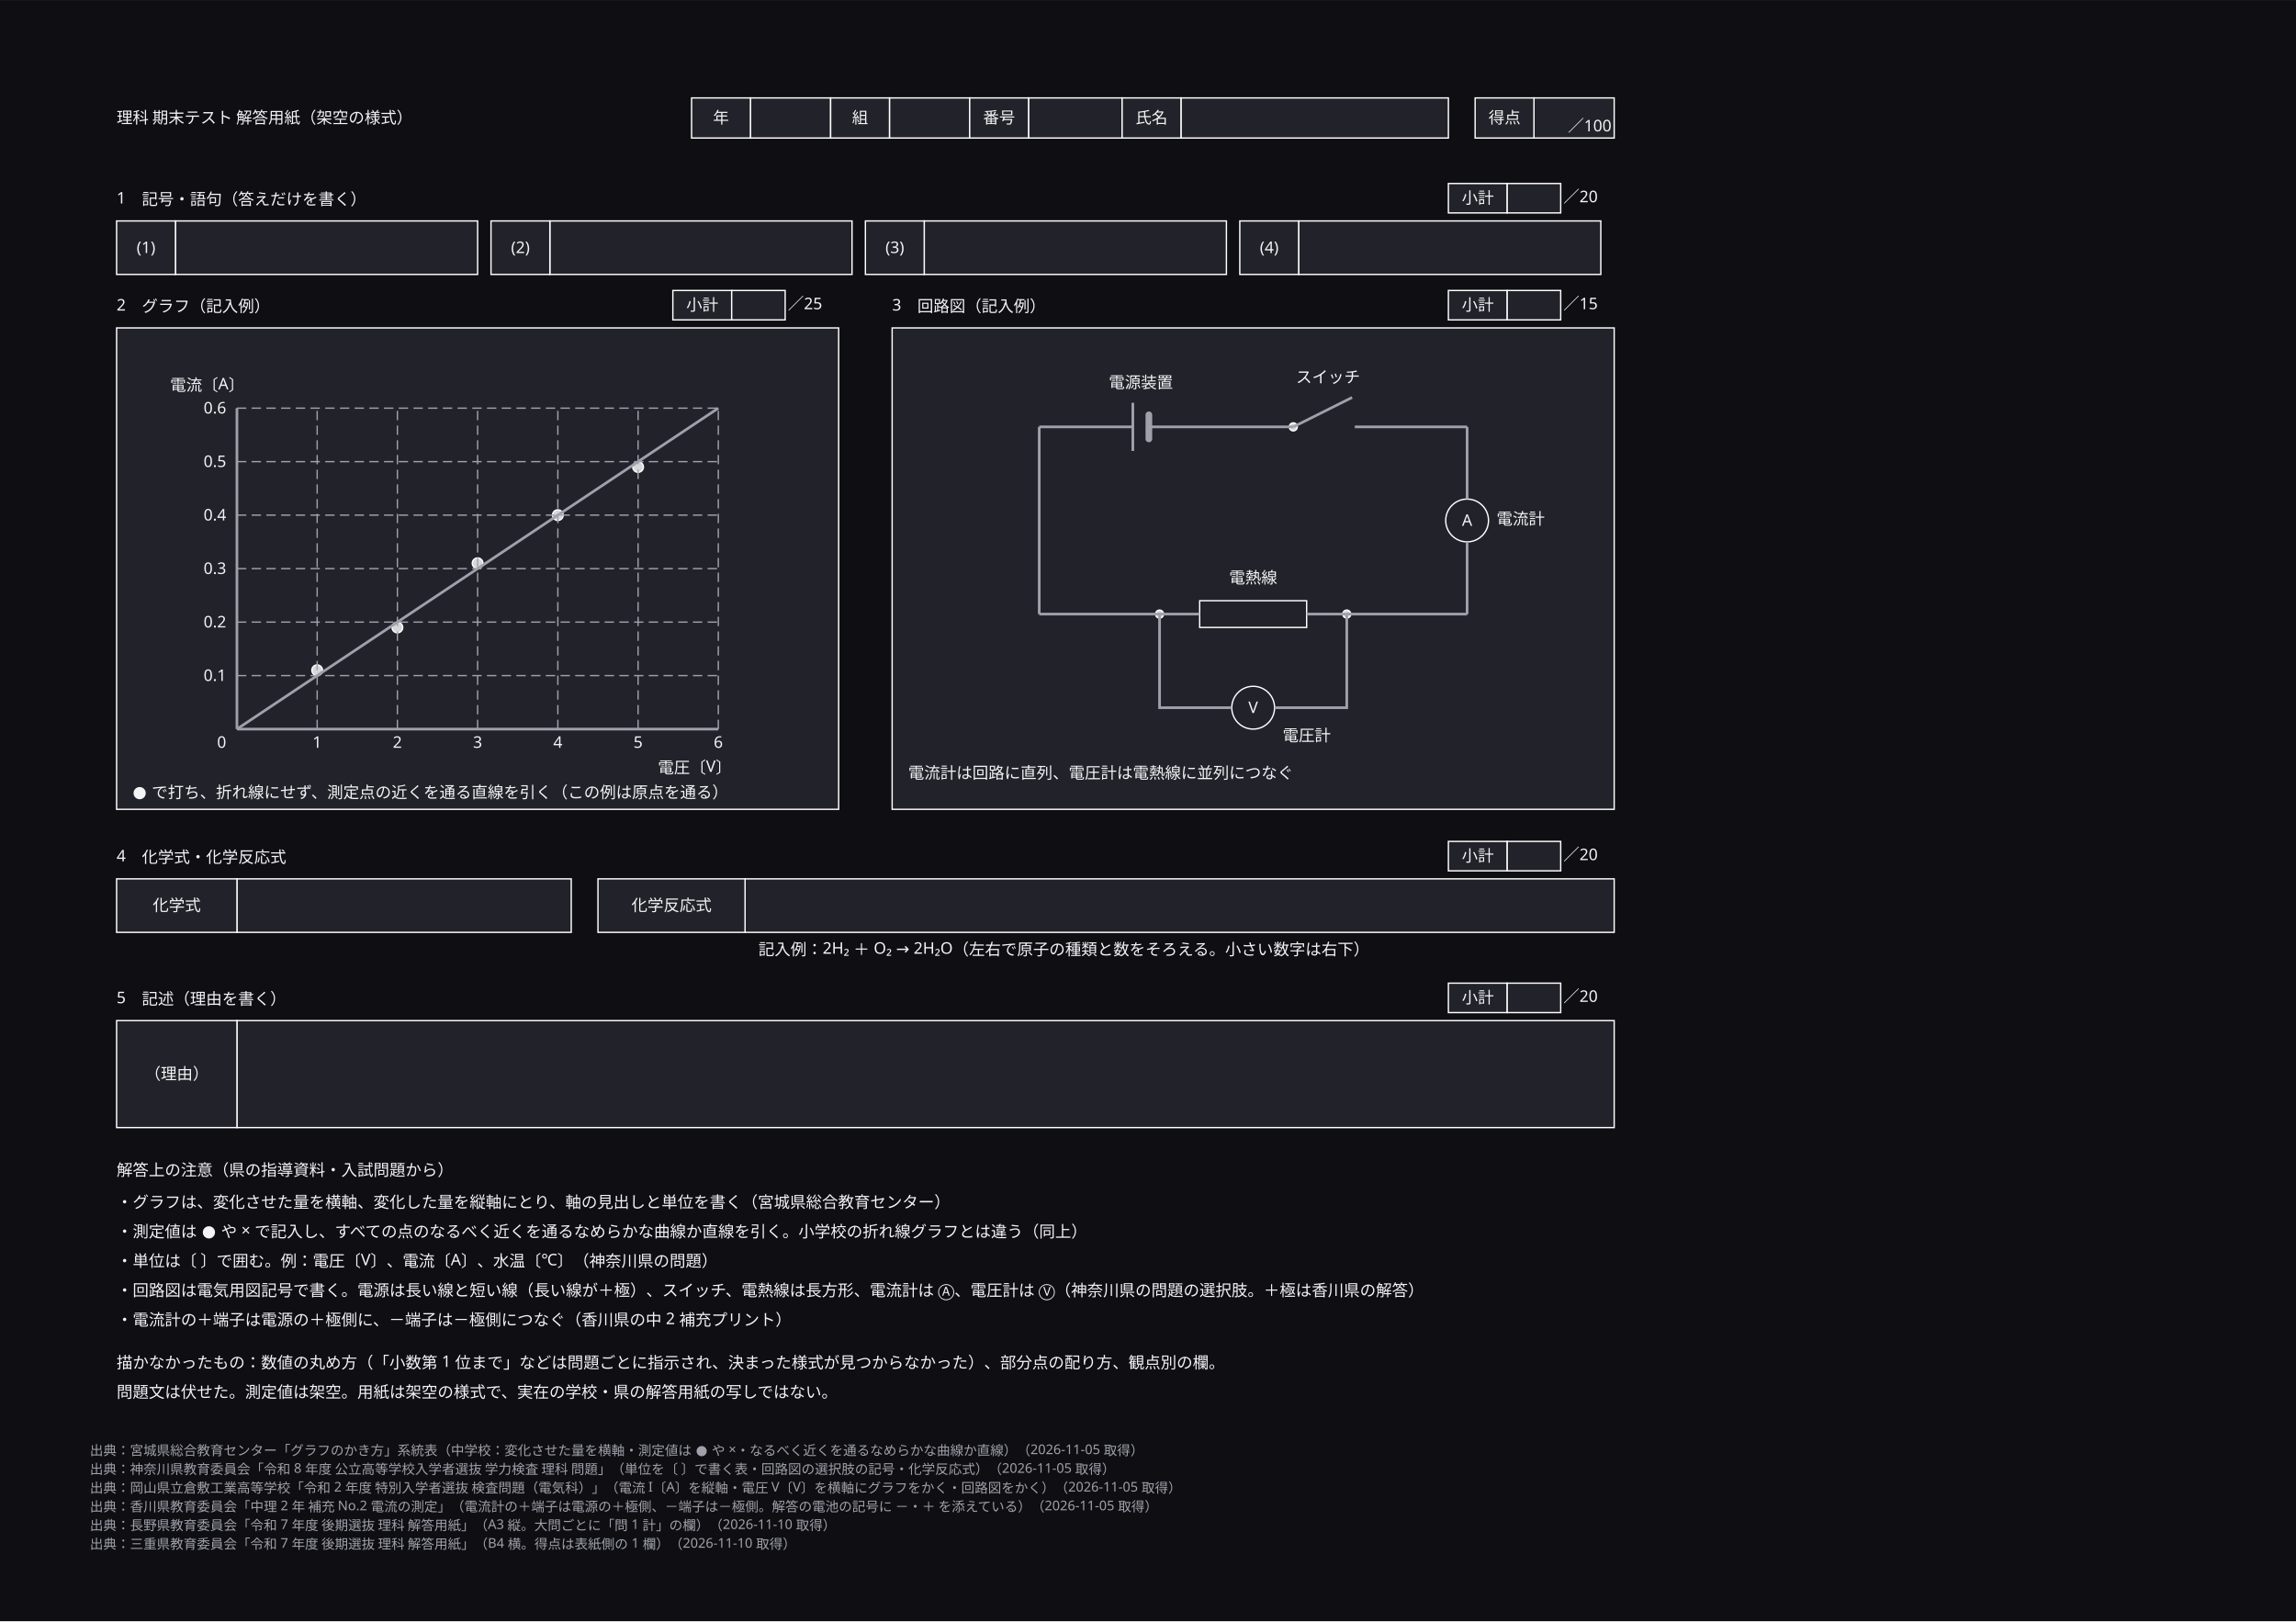
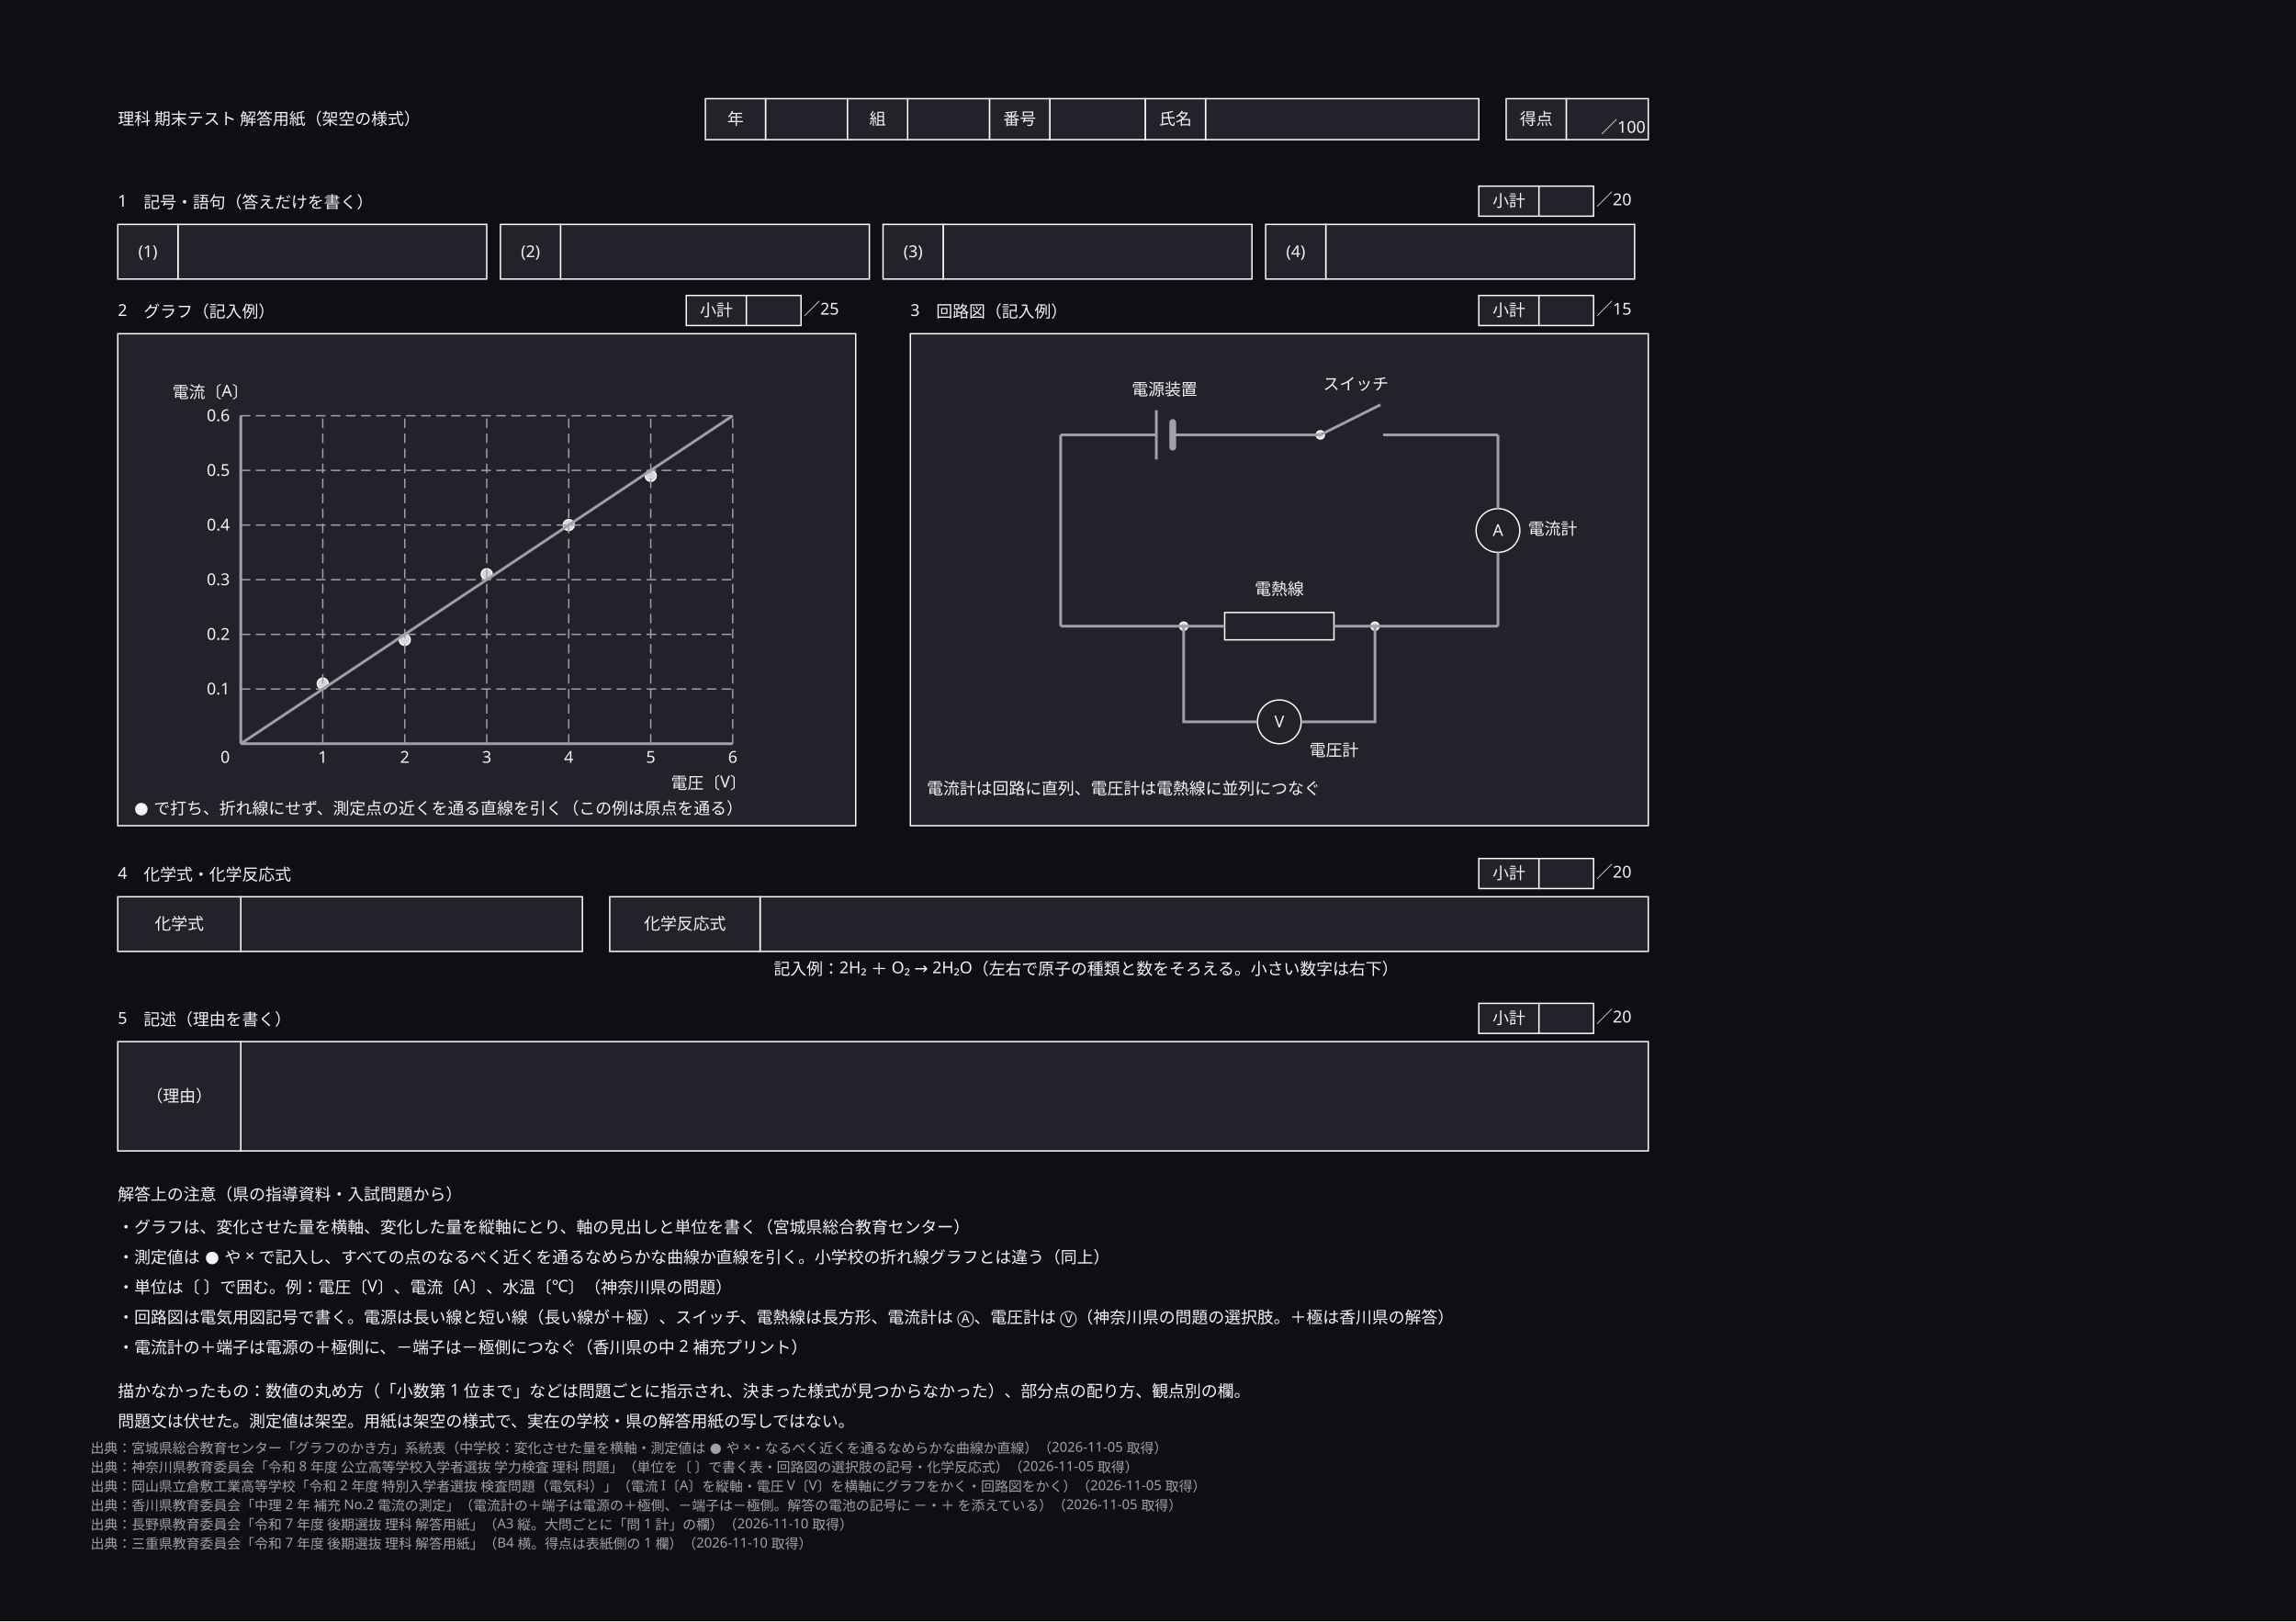
- <svg xmlns="http://www.w3.org/2000/svg" width="364mm" height="257mm" viewBox="-47.2 -47.2 1717.1 1212.3" data-paper-size="B4" data-paper-orient="landscape" role="img" aria-labelledby="zumen-title-7cf1868b">
+ <svg xmlns="http://www.w3.org/2000/svg" width="364mm" height="257mm" viewBox="-46.2 -46.2 1680.2 1186.3" data-paper-size="B4" data-paper-orient="landscape" role="img" aria-labelledby="zumen-title-7cf1868b">
  <defs>
    <marker id="arrow" viewBox="0 0 10 10" refX="9" refY="5" markerWidth="6" markerHeight="6" orient="auto">
      <path d="M 0 0 L 10 5 L 0 10 z" fill="#a0a0ab" />
    </marker>
  </defs>
-   <rect data-paper="1" x="-47.2" y="-47.2" width="1717.1" height="1212.3" fill="#0f0f13" />
+   <rect data-paper="1" x="-46.2" y="-46.2" width="1680.2" height="1186.3" fill="#0f0f13" />
  <g data-node="s2_box" data-pinned="false" data-shape="rect">
    <rect x="40" y="198" width="540" height="360" fill="#22222a" stroke="#ffffff" stroke-width="1" />
  </g>
  <g data-node="s3_box" data-pinned="false" data-shape="rect">
    <rect x="620" y="198" width="540" height="360" fill="#22222a" stroke="#ffffff" stroke-width="1" />
  </g>
  <g data-node="s5_v" data-pinned="false" data-shape="rect">
    <rect x="130" y="716" width="1030" height="80" fill="#22222a" stroke="#ffffff" stroke-width="1" />
  </g>
  <g data-node="s4_v2" data-pinned="false" data-shape="rect">
    <rect x="510" y="610" width="650" height="40" fill="#22222a" stroke="#ffffff" stroke-width="1" />
  </g>
  <g data-node="n0" data-pinned="false" data-shape="rect" />
  <g data-node="n1" data-pinned="false" data-shape="rect" />
  <g data-node="n2" data-pinned="false" data-shape="rect" />
  <g data-node="n3" data-pinned="false" data-shape="rect" />
  <g data-node="n4" data-pinned="false" data-shape="rect" />
  <g data-node="nodraw" data-pinned="false" data-shape="rect" />
  <g data-node="nodraw2" data-pinned="false" data-shape="rect" />
  <g data-node="nh" data-pinned="false" data-shape="rect" />
  <g data-node="s4_v1" data-pinned="false" data-shape="rect">
    <rect x="130" y="610" width="250" height="40" fill="#22222a" stroke="#ffffff" stroke-width="1" />
  </g>
  <g data-node="s1_a0" data-pinned="false" data-shape="rect">
    <rect x="84" y="118" width="226" height="40" fill="#22222a" stroke="#ffffff" stroke-width="1" />
  </g>
  <g data-node="s1_a1" data-pinned="false" data-shape="rect">
    <rect x="364" y="118" width="226" height="40" fill="#22222a" stroke="#ffffff" stroke-width="1" />
  </g>
  <g data-node="s1_a2" data-pinned="false" data-shape="rect">
    <rect x="644" y="118" width="226" height="40" fill="#22222a" stroke="#ffffff" stroke-width="1" />
  </g>
  <g data-node="s1_a3" data-pinned="false" data-shape="rect">
    <rect x="924" y="118" width="226" height="40" fill="#22222a" stroke="#ffffff" stroke-width="1" />
  </g>
  <g data-node="s4_ex" data-pinned="false" data-shape="rect" />
  <g data-node="title" data-pinned="false" data-shape="rect" />
  <g data-node="s2n1" data-pinned="false" data-shape="rect" />
  <g data-node="s3n1" data-pinned="false" data-shape="rect" />
  <g data-node="s1" data-pinned="false" data-shape="rect" />
  <g data-node="s4" data-pinned="false" data-shape="rect" />
  <g data-node="s5" data-pinned="false" data-shape="rect" />
  <g data-node="s5_k" data-pinned="false" data-shape="rect">
    <rect x="40" y="716" width="90" height="80" fill="#22222a" stroke="#ffffff" stroke-width="1" />
  </g>
  <g data-node="hv_氏名" data-pinned="false" data-shape="rect">
    <rect x="836" y="26" width="200" height="30" fill="#22222a" stroke="#ffffff" stroke-width="1" />
  </g>
  <g data-node="s2" data-pinned="false" data-shape="rect" />
  <g data-node="s3" data-pinned="false" data-shape="rect" />
  <g data-node="s4_k2" data-pinned="false" data-shape="rect">
    <rect x="400" y="610" width="110" height="40" fill="#22222a" stroke="#ffffff" stroke-width="1" />
  </g>
  <g data-node="s4_k1" data-pinned="false" data-shape="rect">
    <rect x="40" y="610" width="90" height="40" fill="#22222a" stroke="#ffffff" stroke-width="1" />
  </g>
  <g data-node="hv_番号" data-pinned="false" data-shape="rect">
    <rect x="722" y="26" width="70" height="30" fill="#22222a" stroke="#ffffff" stroke-width="1" />
  </g>
  <g data-node="hv_年" data-pinned="false" data-shape="rect">
    <rect x="514" y="26" width="60" height="30" fill="#22222a" stroke="#ffffff" stroke-width="1" />
  </g>
  <g data-node="hv_組" data-pinned="false" data-shape="rect">
    <rect x="618" y="26" width="60" height="30" fill="#22222a" stroke="#ffffff" stroke-width="1" />
  </g>
  <g data-node="score_v" data-pinned="false" data-shape="rect">
    <rect x="1100" y="26" width="60" height="30" fill="#22222a" stroke="#ffffff" stroke-width="1" />
  </g>
  <g data-node="s1_n0" data-pinned="false" data-shape="rect">
    <rect x="40" y="118" width="44" height="40" fill="#22222a" stroke="#ffffff" stroke-width="1" />
  </g>
  <g data-node="s1_n1" data-pinned="false" data-shape="rect">
    <rect x="320" y="118" width="44" height="40" fill="#22222a" stroke="#ffffff" stroke-width="1" />
  </g>
  <g data-node="s1_n2" data-pinned="false" data-shape="rect">
    <rect x="600" y="118" width="44" height="40" fill="#22222a" stroke="#ffffff" stroke-width="1" />
  </g>
  <g data-node="s1_n3" data-pinned="false" data-shape="rect">
    <rect x="880" y="118" width="44" height="40" fill="#22222a" stroke="#ffffff" stroke-width="1" />
  </g>
  <g data-node="heater" data-pinned="false" data-shape="rect">
    <rect x="850" y="402" width="80" height="20" fill="#22222a" stroke="#ffffff" stroke-width="1" />
  </g>
  <g data-node="hk_年" data-pinned="false" data-shape="rect">
    <rect x="470" y="26" width="44" height="30" fill="#22222a" stroke="#ffffff" stroke-width="1" />
  </g>
  <g data-node="hk_組" data-pinned="false" data-shape="rect">
    <rect x="574" y="26" width="44" height="30" fill="#22222a" stroke="#ffffff" stroke-width="1" />
  </g>
  <g data-node="hk_番号" data-pinned="false" data-shape="rect">
    <rect x="678" y="26" width="44" height="30" fill="#22222a" stroke="#ffffff" stroke-width="1" />
  </g>
  <g data-node="hk_氏名" data-pinned="false" data-shape="rect">
    <rect x="792" y="26" width="44" height="30" fill="#22222a" stroke="#ffffff" stroke-width="1" />
  </g>
  <g data-node="score_k" data-pinned="false" data-shape="rect">
    <rect x="1056" y="26" width="44" height="30" fill="#22222a" stroke="#ffffff" stroke-width="1" />
  </g>
  <g data-node="gxl" data-pinned="false" data-shape="rect" />
  <g data-node="gyl" data-pinned="false" data-shape="rect" />
  <g data-node="bat_l" data-pinned="false" data-shape="rect" />
  <g data-node="ammeter" data-pinned="false" data-shape="rect">
    <circle cx="1050" cy="342" r="16" fill="#22222a" stroke="#ffffff" stroke-width="1" />
  </g>
  <g data-node="voltmeter" data-pinned="false" data-shape="rect">
    <circle cx="890" cy="482" r="16" fill="#22222a" stroke="#ffffff" stroke-width="1" />
  </g>
  <g data-node="s1_sk" data-pinned="false" data-shape="rect">
    <rect x="1036" y="90" width="44" height="22" fill="#22222a" stroke="#ffffff" stroke-width="1" />
  </g>
  <g data-node="s2_sk" data-pinned="false" data-shape="rect">
    <rect x="456" y="170" width="44" height="22" fill="#22222a" stroke="#ffffff" stroke-width="1" />
  </g>
  <g data-node="s3_sk" data-pinned="false" data-shape="rect">
    <rect x="1036" y="170" width="44" height="22" fill="#22222a" stroke="#ffffff" stroke-width="1" />
  </g>
  <g data-node="s4_sk" data-pinned="false" data-shape="rect">
    <rect x="1036" y="582" width="44" height="22" fill="#22222a" stroke="#ffffff" stroke-width="1" />
  </g>
  <g data-node="s5_sk" data-pinned="false" data-shape="rect">
    <rect x="1036" y="688" width="44" height="22" fill="#22222a" stroke="#ffffff" stroke-width="1" />
  </g>
  <g data-node="sw_l" data-pinned="false" data-shape="rect" />
  <g data-node="s1_sv" data-pinned="false" data-shape="rect">
    <rect x="1080" y="90" width="40" height="22" fill="#22222a" stroke="#ffffff" stroke-width="1" />
  </g>
  <g data-node="s2_sv" data-pinned="false" data-shape="rect">
    <rect x="500" y="170" width="40" height="22" fill="#22222a" stroke="#ffffff" stroke-width="1" />
  </g>
  <g data-node="s3_sv" data-pinned="false" data-shape="rect">
    <rect x="1080" y="170" width="40" height="22" fill="#22222a" stroke="#ffffff" stroke-width="1" />
  </g>
  <g data-node="s4_sv" data-pinned="false" data-shape="rect">
    <rect x="1080" y="582" width="40" height="22" fill="#22222a" stroke="#ffffff" stroke-width="1" />
  </g>
  <g data-node="s5_sv" data-pinned="false" data-shape="rect">
    <rect x="1080" y="688" width="40" height="22" fill="#22222a" stroke="#ffffff" stroke-width="1" />
  </g>
  <g data-node="am_l" data-pinned="false" data-shape="rect" />
  <g data-node="heater_l" data-pinned="false" data-shape="rect" />
  <g data-node="vm_l" data-pinned="false" data-shape="rect" />
  <g data-node="scorenote" data-pinned="false" data-shape="rect" />
  <g data-node="s1_sp" data-pinned="false" data-shape="rect" />
  <g data-node="s2_sp" data-pinned="false" data-shape="rect" />
  <g data-node="s3_sp" data-pinned="false" data-shape="rect" />
  <g data-node="s4_sp" data-pinned="false" data-shape="rect" />
  <g data-node="s5_sp" data-pinned="false" data-shape="rect" />
  <g data-node="gyn1" data-pinned="false" data-shape="rect" />
  <g data-node="gyn2" data-pinned="false" data-shape="rect" />
  <g data-node="gyn3" data-pinned="false" data-shape="rect" />
  <g data-node="gyn4" data-pinned="false" data-shape="rect" />
  <g data-node="gyn5" data-pinned="false" data-shape="rect" />
  <g data-node="gyn6" data-pinned="false" data-shape="rect" />
  <g data-node="gxn1" data-pinned="false" data-shape="rect" />
  <g data-node="gxn2" data-pinned="false" data-shape="rect" />
  <g data-node="gxn3" data-pinned="false" data-shape="rect" />
  <g data-node="gxn4" data-pinned="false" data-shape="rect" />
  <g data-node="gxn5" data-pinned="false" data-shape="rect" />
  <g data-node="gxn6" data-pinned="false" data-shape="rect" />
  <g data-node="g0" data-pinned="false" data-shape="rect" />
  <g data-node="gp0" data-pinned="false" data-shape="rect">
    <circle cx="190" cy="454" r="4" fill="#22222a" stroke="#ffffff" stroke-width="1" />
    <circle cx="190" cy="454" r="4" fill="#ffffff" fill-opacity="0.82" />
  </g>
  <g data-node="gp1" data-pinned="false" data-shape="rect">
    <circle cx="250" cy="422" r="4" fill="#22222a" stroke="#ffffff" stroke-width="1" />
    <circle cx="250" cy="422" r="4" fill="#ffffff" fill-opacity="0.82" />
  </g>
  <g data-node="gp2" data-pinned="false" data-shape="rect">
    <circle cx="310" cy="374" r="4" fill="#22222a" stroke="#ffffff" stroke-width="1" />
    <circle cx="310" cy="374" r="4" fill="#ffffff" fill-opacity="0.82" />
  </g>
  <g data-node="gp3" data-pinned="false" data-shape="rect">
    <circle cx="370" cy="338" r="4" fill="#22222a" stroke="#ffffff" stroke-width="1" />
    <circle cx="370" cy="338" r="4" fill="#ffffff" fill-opacity="0.82" />
  </g>
  <g data-node="gp4" data-pinned="false" data-shape="rect">
    <circle cx="430" cy="302" r="4" fill="#22222a" stroke="#ffffff" stroke-width="1" />
    <circle cx="430" cy="302" r="4" fill="#ffffff" fill-opacity="0.82" />
  </g>
  <g data-node="sw_a" data-pinned="false" data-shape="rect">
    <circle cx="920" cy="272" r="3" fill="#22222a" stroke="#ffffff" stroke-width="1" />
    <circle cx="920" cy="272" r="3" fill="#ffffff" fill-opacity="0.82" />
  </g>
  <g data-node="jn_a" data-pinned="false" data-shape="rect">
    <circle cx="820" cy="412" r="3" fill="#22222a" stroke="#ffffff" stroke-width="1" />
    <circle cx="820" cy="412" r="3" fill="#ffffff" fill-opacity="0.82" />
  </g>
  <g data-node="jn_b" data-pinned="false" data-shape="rect">
    <circle cx="960" cy="412" r="3" fill="#22222a" stroke="#ffffff" stroke-width="1" />
    <circle cx="960" cy="412" r="3" fill="#ffffff" fill-opacity="0.82" />
  </g>
  <g data-edge="gv1" data-pinned="false">
    <path d="M 190 498 L 190 258" fill="none" stroke="#a0a0ab" stroke-width="1" stroke-dasharray="7 4" />
  </g>
  <g data-edge="gv2" data-pinned="false">
    <path d="M 250 498 L 250 258" fill="none" stroke="#a0a0ab" stroke-width="1" stroke-dasharray="7 4" />
  </g>
  <g data-edge="gv3" data-pinned="false">
    <path d="M 310 498 L 310 258" fill="none" stroke="#a0a0ab" stroke-width="1" stroke-dasharray="7 4" />
  </g>
  <g data-edge="gv4" data-pinned="false">
    <path d="M 370 498 L 370 258" fill="none" stroke="#a0a0ab" stroke-width="1" stroke-dasharray="7 4" />
  </g>
  <g data-edge="gv5" data-pinned="false">
    <path d="M 430 498 L 430 258" fill="none" stroke="#a0a0ab" stroke-width="1" stroke-dasharray="7 4" />
  </g>
  <g data-edge="gv6" data-pinned="false">
    <path d="M 490 498 L 490 258" fill="none" stroke="#a0a0ab" stroke-width="1" stroke-dasharray="7 4" />
  </g>
  <g data-edge="gh1" data-pinned="false">
    <path d="M 130 458 L 490 458" fill="none" stroke="#a0a0ab" stroke-width="1" stroke-dasharray="7 4" />
  </g>
  <g data-edge="gh2" data-pinned="false">
    <path d="M 130 418 L 490 418" fill="none" stroke="#a0a0ab" stroke-width="1" stroke-dasharray="7 4" />
  </g>
  <g data-edge="gh3" data-pinned="false">
    <path d="M 130 378 L 490 378" fill="none" stroke="#a0a0ab" stroke-width="1" stroke-dasharray="7 4" />
  </g>
  <g data-edge="gh4" data-pinned="false">
    <path d="M 130 338 L 490 338" fill="none" stroke="#a0a0ab" stroke-width="1" stroke-dasharray="7 4" />
  </g>
  <g data-edge="gh5" data-pinned="false">
    <path d="M 130 298 L 490 298" fill="none" stroke="#a0a0ab" stroke-width="1" stroke-dasharray="7 4" />
  </g>
  <g data-edge="gh6" data-pinned="false">
    <path d="M 130 258 L 490 258" fill="none" stroke="#a0a0ab" stroke-width="1" stroke-dasharray="7 4" />
  </g>
  <g data-edge="xaxis" data-pinned="false">
    <path d="M 130 498 L 490 498" fill="none" stroke="#a0a0ab" stroke-width="2" />
  </g>
  <g data-edge="yaxis" data-pinned="false">
    <path d="M 130 498 L 130 258" fill="none" stroke="#a0a0ab" stroke-width="2" />
  </g>
  <g data-edge="fit" data-pinned="false">
    <path d="M 130 498 L 490 258" fill="none" stroke="#a0a0ab" stroke-width="2" />
  </g>
  <g data-edge="bat_p" data-pinned="false">
    <path d="M 800 254 L 800 290" fill="none" stroke="#a0a0ab" stroke-width="2" />
  </g>
  <g data-edge="bat_n" data-pinned="false">
    <path d="M 812 263 L 812 281" fill="none" stroke="#a0a0ab" stroke-width="5" stroke-linejoin="round" stroke-linecap="round" />
  </g>
  <g data-edge="sw_lever" data-pinned="false">
    <path d="M 920 272 L 964 250" fill="none" stroke="#a0a0ab" stroke-width="2" />
  </g>
  <g data-edge="w_top1" data-pinned="false">
    <path d="M 730 272 L 800 272" fill="none" stroke="#a0a0ab" stroke-width="2" />
  </g>
  <g data-edge="w_top2" data-pinned="false">
    <path d="M 812 272 L 920 272" fill="none" stroke="#a0a0ab" stroke-width="2" />
  </g>
  <g data-edge="w_top3" data-pinned="false">
    <path d="M 966 272 L 1050 272" fill="none" stroke="#a0a0ab" stroke-width="2" />
  </g>
  <g data-edge="w_r1" data-pinned="false">
    <path d="M 1050 272 L 1050 326" fill="none" stroke="#a0a0ab" stroke-width="2" />
  </g>
  <g data-edge="w_r2" data-pinned="false">
    <path d="M 1050 358 L 1050 412" fill="none" stroke="#a0a0ab" stroke-width="2" />
  </g>
  <g data-edge="w_l" data-pinned="false">
    <path d="M 730 272 L 730 412" fill="none" stroke="#a0a0ab" stroke-width="2" />
  </g>
  <g data-edge="w_b1" data-pinned="false">
    <path d="M 730 412 L 850 412" fill="none" stroke="#a0a0ab" stroke-width="2" />
  </g>
  <g data-edge="w_b2" data-pinned="false">
    <path d="M 930 412 L 1050 412" fill="none" stroke="#a0a0ab" stroke-width="2" />
  </g>
  <g data-edge="w_v1" data-pinned="false">
    <path d="M 820 412 L 820 482 L 874 482" fill="none" stroke="#a0a0ab" stroke-width="2" />
  </g>
  <g data-edge="w_v2" data-pinned="false">
    <path d="M 906 482 L 960 482 L 960 412" fill="none" stroke="#a0a0ab" stroke-width="2" />
  </g>
  <g data-name="n0">
    <text x="40" y="856" text-anchor="start" font-family="sans-serif" font-size="12" fill="#f4f4f6">・グラフは、変化させた量を横軸、変化した量を縦軸にとり、軸の見出しと単位を書く（宮城県総合教育センター）</text>
  </g>
  <g data-name="n1">
    <text x="40" y="878" text-anchor="start" font-family="sans-serif" font-size="12" fill="#f4f4f6">・測定値は ● や × で記入し、すべての点のなるべく近くを通るなめらかな曲線か直線を引く。小学校の折れ線グラフとは違う（同上）</text>
  </g>
  <g data-name="n2">
    <text x="40" y="900" text-anchor="start" font-family="sans-serif" font-size="12" fill="#f4f4f6">・単位は〔 〕で囲む。例：電圧〔V〕、電流〔A〕、水温〔℃〕（神奈川県の問題）</text>
  </g>
  <g data-name="n3">
    <text x="40" y="922" text-anchor="start" font-family="sans-serif" font-size="12" fill="#f4f4f6">・回路図は電気用図記号で書く。電源は長い線と短い線（長い線が＋極）、スイッチ、電熱線は長方形、電流計は Ⓐ、電圧計は Ⓥ（神奈川県の問題の選択肢。＋極は香川県の解答）</text>
  </g>
  <g data-name="n4">
    <text x="40" y="944" text-anchor="start" font-family="sans-serif" font-size="12" fill="#f4f4f6">・電流計の＋端子は電源の＋極側に、－端子は－極側につなぐ（香川県の中 2 補充プリント）</text>
  </g>
  <g data-name="nodraw">
    <text x="40" y="976" text-anchor="start" font-family="sans-serif" font-size="12" fill="#f4f4f6">描かなかったもの：数値の丸め方（「小数第 1 位まで」などは問題ごとに指示され、決まった様式が見つからなかった）、部分点の配り方、観点別の欄。</text>
  </g>
  <g data-name="nodraw2">
    <text x="40" y="998" text-anchor="start" font-family="sans-serif" font-size="12" fill="#f4f4f6">問題文は伏せた。測定値は架空。用紙は架空の様式で、実在の学校・県の解答用紙の写しではない。</text>
  </g>
  <g data-name="nh">
    <text x="40" y="832" text-anchor="start" font-family="sans-serif" font-size="12" fill="#f4f4f6">解答上の注意（県の指導資料・入試問題から）</text>
  </g>
  <g data-name="s4_ex">
    <text x="520" y="667" text-anchor="start" font-family="sans-serif" font-size="12" fill="#f4f4f6">記入例：2H₂ ＋ O₂ → 2H₂O（左右で原子の種類と数をそろえる。小さい数字は右下）</text>
  </g>
  <g data-name="title">
    <text x="40" y="45" text-anchor="start" font-family="sans-serif" font-size="12" fill="#f4f4f6">理科 期末テスト 解答用紙（架空の様式）</text>
  </g>
  <g data-name="s2n1">
    <text x="52" y="549" text-anchor="start" font-family="sans-serif" font-size="12" fill="#f4f4f6">● で打ち、折れ線にせず、測定点の近くを通る直線を引く（この例は原点を通る）</text>
  </g>
  <g data-name="s3n1">
    <text x="632" y="535" text-anchor="start" font-family="sans-serif" font-size="12" fill="#f4f4f6">電流計は回路に直列、電圧計は電熱線に並列につなぐ</text>
  </g>
  <g data-name="s1">
    <text x="40" y="105" text-anchor="start" font-family="sans-serif" font-size="12" fill="#f4f4f6">1　記号・語句（答えだけを書く）</text>
  </g>
  <g data-name="s4">
    <text x="40" y="597" text-anchor="start" font-family="sans-serif" font-size="12" fill="#f4f4f6">4　化学式・化学反応式</text>
  </g>
  <g data-name="s5">
    <text x="40" y="703" text-anchor="start" font-family="sans-serif" font-size="12" fill="#f4f4f6">5　記述（理由を書く）</text>
  </g>
  <g data-name="s5_k">
    <text x="85" y="760" text-anchor="middle" font-family="sans-serif" font-size="12" fill="#f4f4f6">（理由）</text>
  </g>
  <g data-name="s2">
    <text x="40" y="185" text-anchor="start" font-family="sans-serif" font-size="12" fill="#f4f4f6">2　グラフ（記入例）</text>
  </g>
  <g data-name="s3">
    <text x="620" y="185" text-anchor="start" font-family="sans-serif" font-size="12" fill="#f4f4f6">3　回路図（記入例）</text>
  </g>
  <g data-name="s4_k2">
    <text x="455" y="634" text-anchor="middle" font-family="sans-serif" font-size="12" fill="#f4f4f6">化学反応式</text>
  </g>
  <g data-name="s4_k1">
    <text x="85" y="634" text-anchor="middle" font-family="sans-serif" font-size="12" fill="#f4f4f6">化学式</text>
  </g>
  <g data-name="s1_n0">
    <text x="62" y="142" text-anchor="middle" font-family="sans-serif" font-size="12" fill="#f4f4f6">(1)</text>
  </g>
  <g data-name="s1_n1">
    <text x="342" y="142" text-anchor="middle" font-family="sans-serif" font-size="12" fill="#f4f4f6">(2)</text>
  </g>
  <g data-name="s1_n2">
    <text x="622" y="142" text-anchor="middle" font-family="sans-serif" font-size="12" fill="#f4f4f6">(3)</text>
  </g>
  <g data-name="s1_n3">
    <text x="902" y="142" text-anchor="middle" font-family="sans-serif" font-size="12" fill="#f4f4f6">(4)</text>
  </g>
  <g data-name="hk_年">
    <text x="492" y="45" text-anchor="middle" font-family="sans-serif" font-size="12" fill="#f4f4f6">年</text>
  </g>
  <g data-name="hk_組">
    <text x="596" y="45" text-anchor="middle" font-family="sans-serif" font-size="12" fill="#f4f4f6">組</text>
  </g>
  <g data-name="hk_番号">
    <text x="700" y="45" text-anchor="middle" font-family="sans-serif" font-size="12" fill="#f4f4f6">番号</text>
  </g>
  <g data-name="hk_氏名">
    <text x="814" y="45" text-anchor="middle" font-family="sans-serif" font-size="12" fill="#f4f4f6">氏名</text>
  </g>
  <g data-name="score_k">
    <text x="1078" y="45" text-anchor="middle" font-family="sans-serif" font-size="12" fill="#f4f4f6">得点</text>
  </g>
  <g data-name="gxl">
    <text x="500" y="531" text-anchor="end" font-family="sans-serif" font-size="12" fill="#f4f4f6">電圧〔V〕</text>
  </g>
  <g data-name="gyl">
    <text x="80" y="245" text-anchor="start" font-family="sans-serif" font-size="12" fill="#f4f4f6">電流〔A〕</text>
  </g>
  <g data-name="bat_l">
    <text x="806" y="243" text-anchor="middle" font-family="sans-serif" font-size="12" fill="#f4f4f6">電源装置</text>
  </g>
  <g data-name="ammeter">
    <text x="1050" y="346" text-anchor="middle" font-family="sans-serif" font-size="12" fill="#f4f4f6">A</text>
  </g>
  <g data-name="voltmeter">
    <text x="890" y="486" text-anchor="middle" font-family="sans-serif" font-size="12" fill="#f4f4f6">V</text>
  </g>
  <g data-name="s1_sk">
    <text x="1058" y="105" text-anchor="middle" font-family="sans-serif" font-size="12" fill="#f4f4f6">小計</text>
  </g>
  <g data-name="s2_sk">
    <text x="478" y="185" text-anchor="middle" font-family="sans-serif" font-size="12" fill="#f4f4f6">小計</text>
  </g>
  <g data-name="s3_sk">
    <text x="1058" y="185" text-anchor="middle" font-family="sans-serif" font-size="12" fill="#f4f4f6">小計</text>
  </g>
  <g data-name="s4_sk">
    <text x="1058" y="597" text-anchor="middle" font-family="sans-serif" font-size="12" fill="#f4f4f6">小計</text>
  </g>
  <g data-name="s5_sk">
    <text x="1058" y="703" text-anchor="middle" font-family="sans-serif" font-size="12" fill="#f4f4f6">小計</text>
  </g>
  <g data-name="sw_l">
    <text x="946" y="239" text-anchor="middle" font-family="sans-serif" font-size="12" fill="#f4f4f6">スイッチ</text>
  </g>
  <g data-name="am_l">
    <text x="1072" y="345" text-anchor="start" font-family="sans-serif" font-size="12" fill="#f4f4f6">電流計</text>
  </g>
  <g data-name="heater_l">
    <text x="890" y="389" text-anchor="middle" font-family="sans-serif" font-size="12" fill="#f4f4f6">電熱線</text>
  </g>
  <g data-name="vm_l">
    <text x="912" y="507" text-anchor="start" font-family="sans-serif" font-size="12" fill="#f4f4f6">電圧計</text>
  </g>
  <g data-name="scorenote">
    <text x="1158" y="51" text-anchor="end" font-family="sans-serif" font-size="12" fill="#f4f4f6">／100</text>
  </g>
  <g data-name="s1_sp">
    <text x="1122" y="104" text-anchor="start" font-family="sans-serif" font-size="12" fill="#f4f4f6">／20</text>
  </g>
  <g data-name="s2_sp">
    <text x="542" y="184" text-anchor="start" font-family="sans-serif" font-size="12" fill="#f4f4f6">／25</text>
  </g>
  <g data-name="s3_sp">
    <text x="1122" y="184" text-anchor="start" font-family="sans-serif" font-size="12" fill="#f4f4f6">／15</text>
  </g>
  <g data-name="s4_sp">
    <text x="1122" y="596" text-anchor="start" font-family="sans-serif" font-size="12" fill="#f4f4f6">／20</text>
  </g>
  <g data-name="s5_sp">
    <text x="1122" y="702" text-anchor="start" font-family="sans-serif" font-size="12" fill="#f4f4f6">／20</text>
  </g>
  <g data-name="gyn1">
    <text x="122" y="462" text-anchor="end" font-family="sans-serif" font-size="12" fill="#f4f4f6">0.1</text>
  </g>
  <g data-name="gyn2">
    <text x="122" y="422" text-anchor="end" font-family="sans-serif" font-size="12" fill="#f4f4f6">0.2</text>
  </g>
  <g data-name="gyn3">
    <text x="122" y="382" text-anchor="end" font-family="sans-serif" font-size="12" fill="#f4f4f6">0.3</text>
  </g>
  <g data-name="gyn4">
    <text x="122" y="342" text-anchor="end" font-family="sans-serif" font-size="12" fill="#f4f4f6">0.4</text>
  </g>
  <g data-name="gyn5">
    <text x="122" y="302" text-anchor="end" font-family="sans-serif" font-size="12" fill="#f4f4f6">0.5</text>
  </g>
  <g data-name="gyn6">
    <text x="122" y="262" text-anchor="end" font-family="sans-serif" font-size="12" fill="#f4f4f6">0.6</text>
  </g>
  <g data-name="gxn1">
    <text x="190" y="512" text-anchor="middle" font-family="sans-serif" font-size="12" fill="#f4f4f6">1</text>
  </g>
  <g data-name="gxn2">
    <text x="250" y="512" text-anchor="middle" font-family="sans-serif" font-size="12" fill="#f4f4f6">2</text>
  </g>
  <g data-name="gxn3">
    <text x="310" y="512" text-anchor="middle" font-family="sans-serif" font-size="12" fill="#f4f4f6">3</text>
  </g>
  <g data-name="gxn4">
    <text x="370" y="512" text-anchor="middle" font-family="sans-serif" font-size="12" fill="#f4f4f6">4</text>
  </g>
  <g data-name="gxn5">
    <text x="430" y="512" text-anchor="middle" font-family="sans-serif" font-size="12" fill="#f4f4f6">5</text>
  </g>
  <g data-name="gxn6">
    <text x="490" y="512" text-anchor="middle" font-family="sans-serif" font-size="12" fill="#f4f4f6">6</text>
  </g>
  <g data-name="g0">
    <text x="122" y="512" text-anchor="end" font-family="sans-serif" font-size="12" fill="#f4f4f6">0</text>
  </g>
  <g data-name="sources">
    <a href="https://www.edu-c.pref.miyagi.jp/midori/science/jugyo-sien/jugyouan/2015/keitouhyou/graph.pdf">
-       <text x="20" y="1041" font-family="sans-serif" font-size="10" fill="#a0a0ab">出典：宮城県総合教育センター「グラフのかき方」系統表（中学校：変化させた量を横軸・測定値は ● や ×・なるべく近くを通るなめらかな曲線か直線）（2026-11-05 取得）</text>
+       <text x="20" y="1017" font-family="sans-serif" font-size="10" fill="#a0a0ab">出典：宮城県総合教育センター「グラフのかき方」系統表（中学校：変化させた量を横軸・測定値は ● や ×・なるべく近くを通るなめらかな曲線か直線）（2026-11-05 取得）</text>
    </a>
    <a href="https://www.pref.kanagawa.jp/documents/131902/4_r8rika_zen_mon.pdf">
-       <text x="20" y="1055" font-family="sans-serif" font-size="10" fill="#a0a0ab">出典：神奈川県教育委員会「令和 8 年度 公立高等学校入学者選抜 学力検査 理科 問題」（単位を〔 〕で書く表・回路図の選択肢の記号・化学反応式）（2026-11-05 取得）</text>
+       <text x="20" y="1031" font-family="sans-serif" font-size="10" fill="#a0a0ab">出典：神奈川県教育委員会「令和 8 年度 公立高等学校入学者選抜 学力検査 理科 問題」（単位を〔 〕で書く表・回路図の選択肢の記号・化学反応式）（2026-11-05 取得）</text>
    </a>
    <a href="https://www.kurako.okayama-c.ed.jp/nyuushi_jouhou/kakomon/R2/R02E-q.pdf">
-       <text x="20" y="1069" font-family="sans-serif" font-size="10" fill="#a0a0ab">出典：岡山県立倉敷工業高等学校「令和 2 年度 特別入学者選抜 検査問題（電気科）」（電流 I〔A〕を縦軸・電圧 V〔V〕を横軸にグラフをかく・回路図をかく）（2026-11-05 取得）</text>
+       <text x="20" y="1045" font-family="sans-serif" font-size="10" fill="#a0a0ab">出典：岡山県立倉敷工業高等学校「令和 2 年度 特別入学者選抜 検査問題（電気科）」（電流 I〔A〕を縦軸・電圧 V〔V〕を横軸にグラフをかく・回路図をかく）（2026-11-05 取得）</text>
    </a>
    <a href="https://www.pref.kagawa.lg.jp/documents/14703/j2_ri_ho_02.pdf">
-       <text x="20" y="1083" font-family="sans-serif" font-size="10" fill="#a0a0ab">出典：香川県教育委員会「中理 2 年 補充 No.2 電流の測定」（電流計の＋端子は電源の＋極側、－端子は－極側。解答の電池の記号に －・＋ を添えている）（2026-11-05 取得）</text>
+       <text x="20" y="1059" font-family="sans-serif" font-size="10" fill="#a0a0ab">出典：香川県教育委員会「中理 2 年 補充 No.2 電流の測定」（電流計の＋端子は電源の＋極側、－端子は－極側。解答の電池の記号に －・＋ を添えている）（2026-11-05 取得）</text>
    </a>
    <a href="https://www.pref.nagano.lg.jp/kyoiku/kyogaku/saiyo-nyuushi/shiken/ko/documents/rikayoushi.pdf">
-       <text x="20" y="1097" font-family="sans-serif" font-size="10" fill="#a0a0ab">出典：長野県教育委員会「令和 7 年度 後期選抜 理科 解答用紙」（A3 縦。大問ごとに「問 1 計」の欄）（2026-11-10 取得）</text>
+       <text x="20" y="1073" font-family="sans-serif" font-size="10" fill="#a0a0ab">出典：長野県教育委員会「令和 7 年度 後期選抜 理科 解答用紙」（A3 縦。大問ごとに「問 1 計」の欄）（2026-11-10 取得）</text>
    </a>
    <a href="https://www.pref.mie.lg.jp/common/content/001184822.pdf">
-       <text x="20" y="1111" font-family="sans-serif" font-size="10" fill="#a0a0ab">出典：三重県教育委員会「令和 7 年度 後期選抜 理科 解答用紙」（B4 横。得点は表紙側の 1 欄）（2026-11-10 取得）</text>
+       <text x="20" y="1087" font-family="sans-serif" font-size="10" fill="#a0a0ab">出典：三重県教育委員会「令和 7 年度 後期選抜 理科 解答用紙」（B4 横。得点は表紙側の 1 欄）（2026-11-10 取得）</text>
    </a>
  </g>
</svg>
